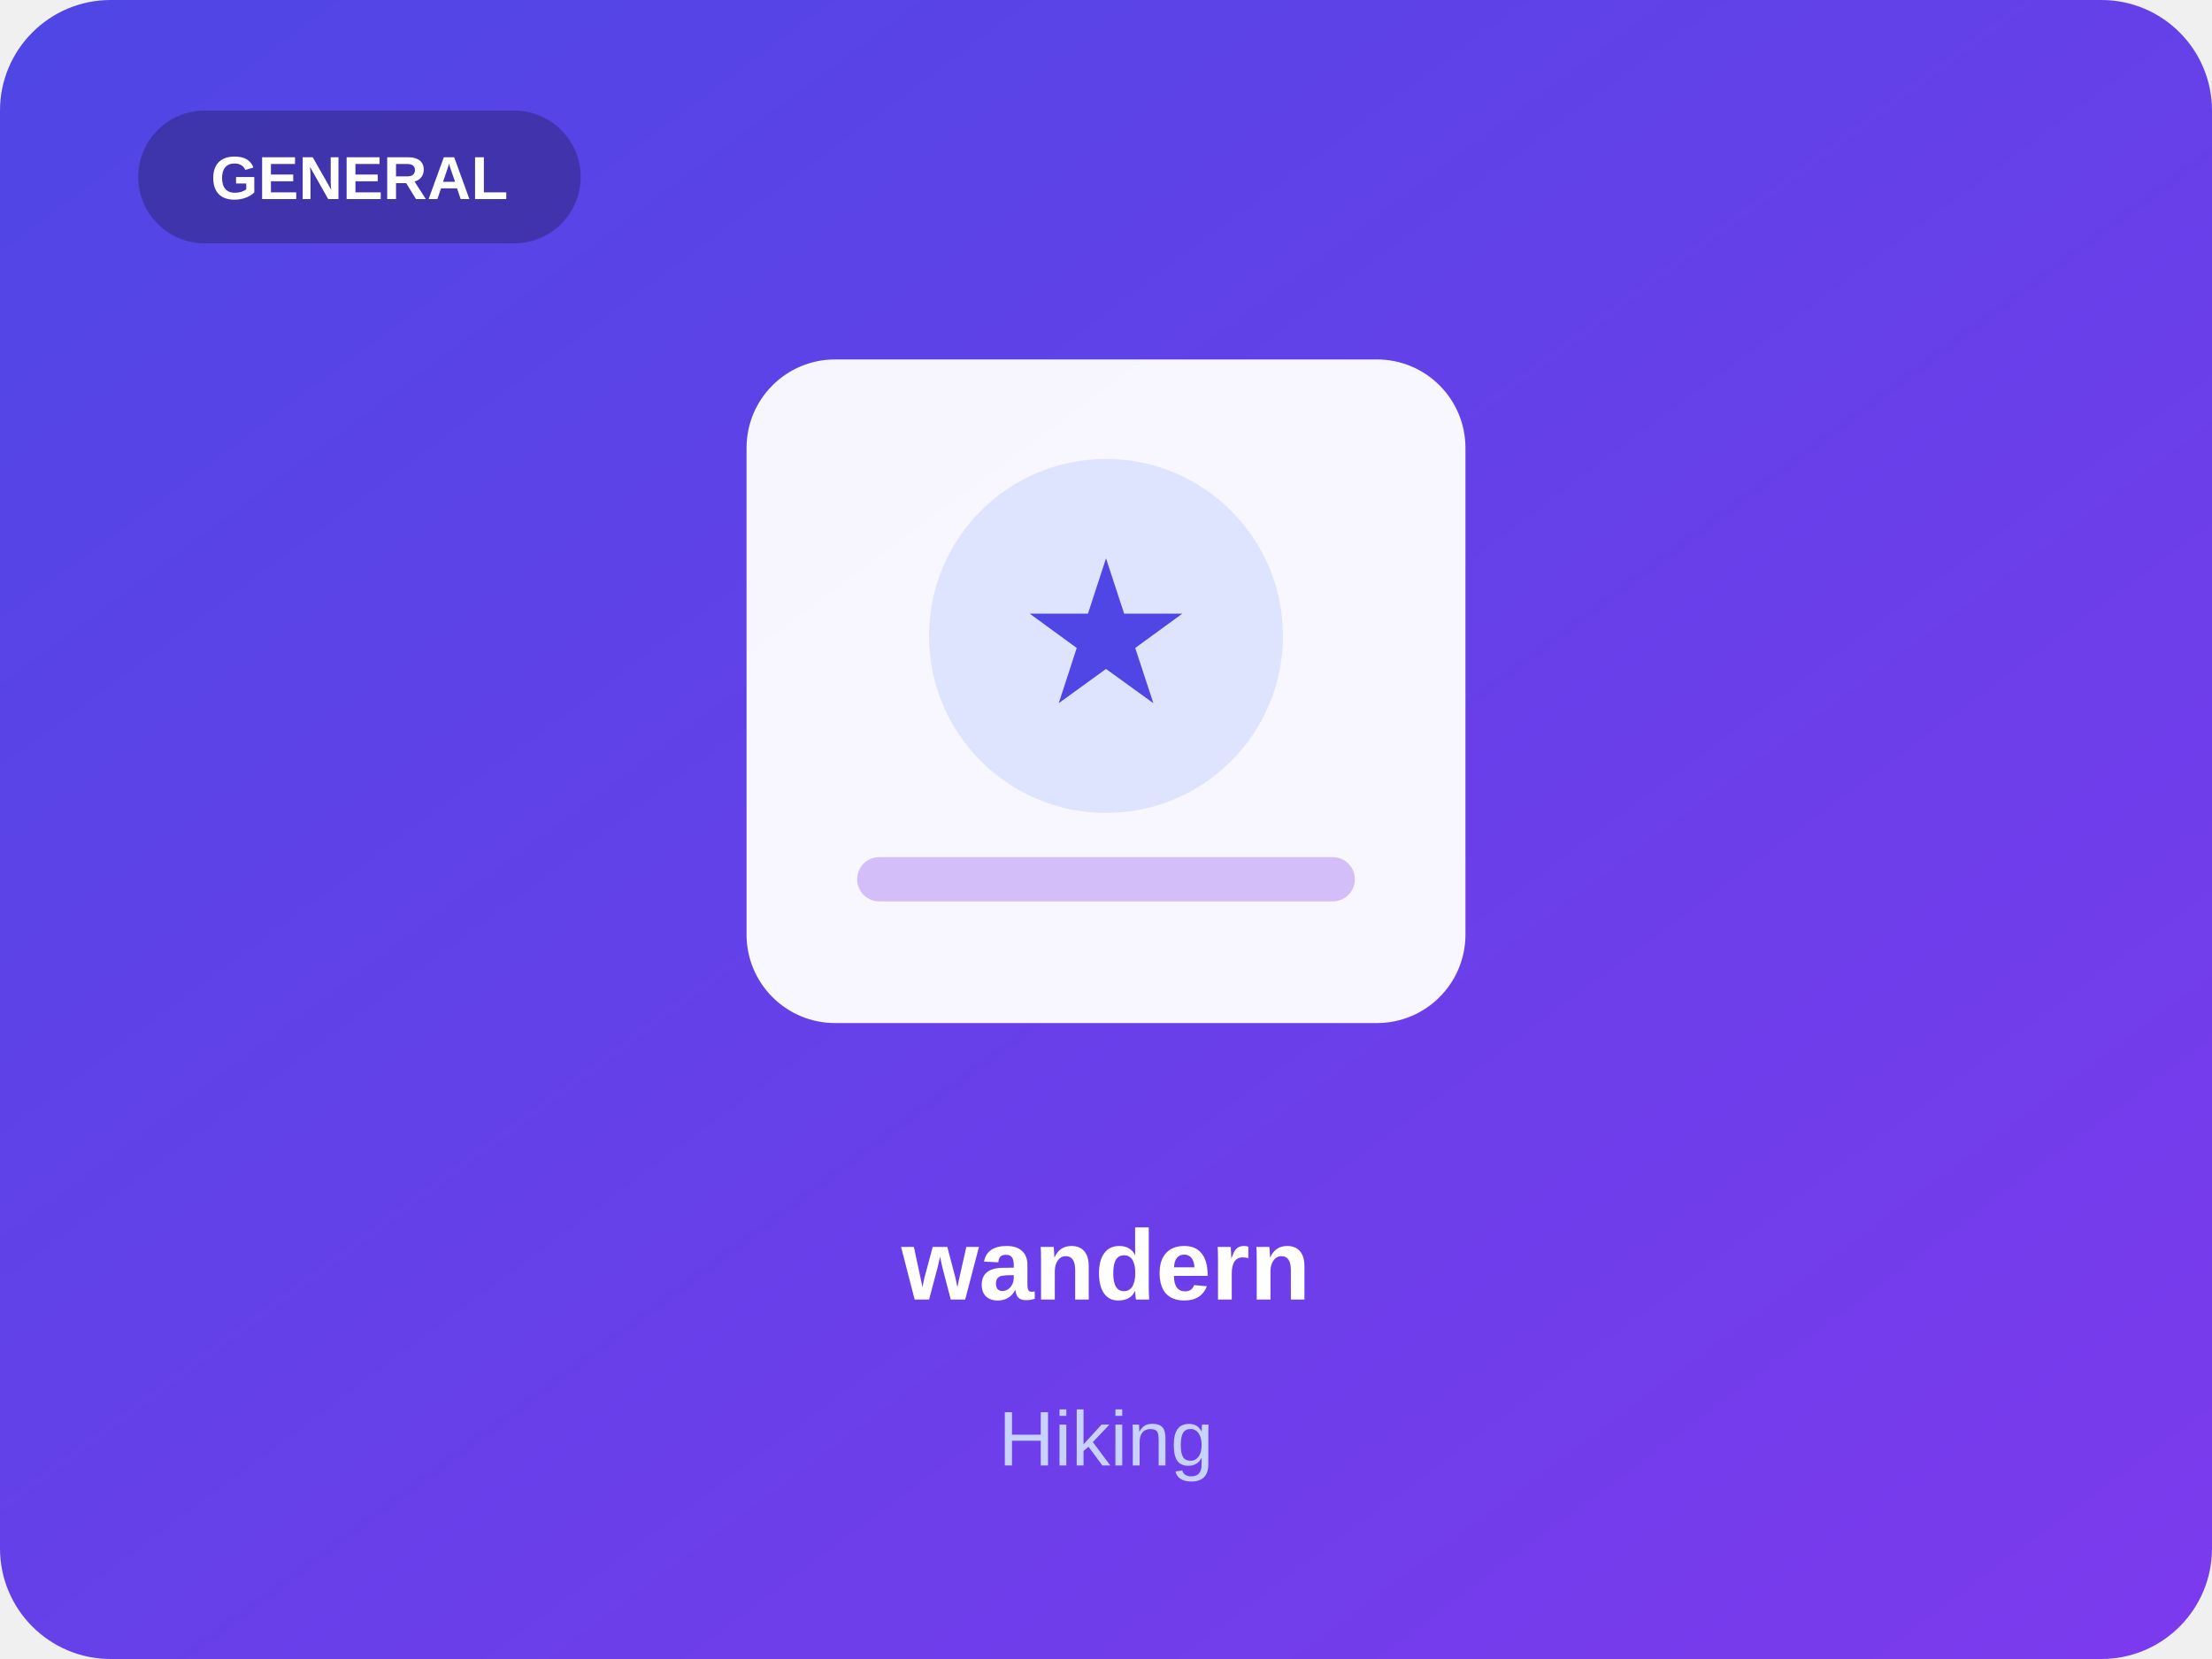
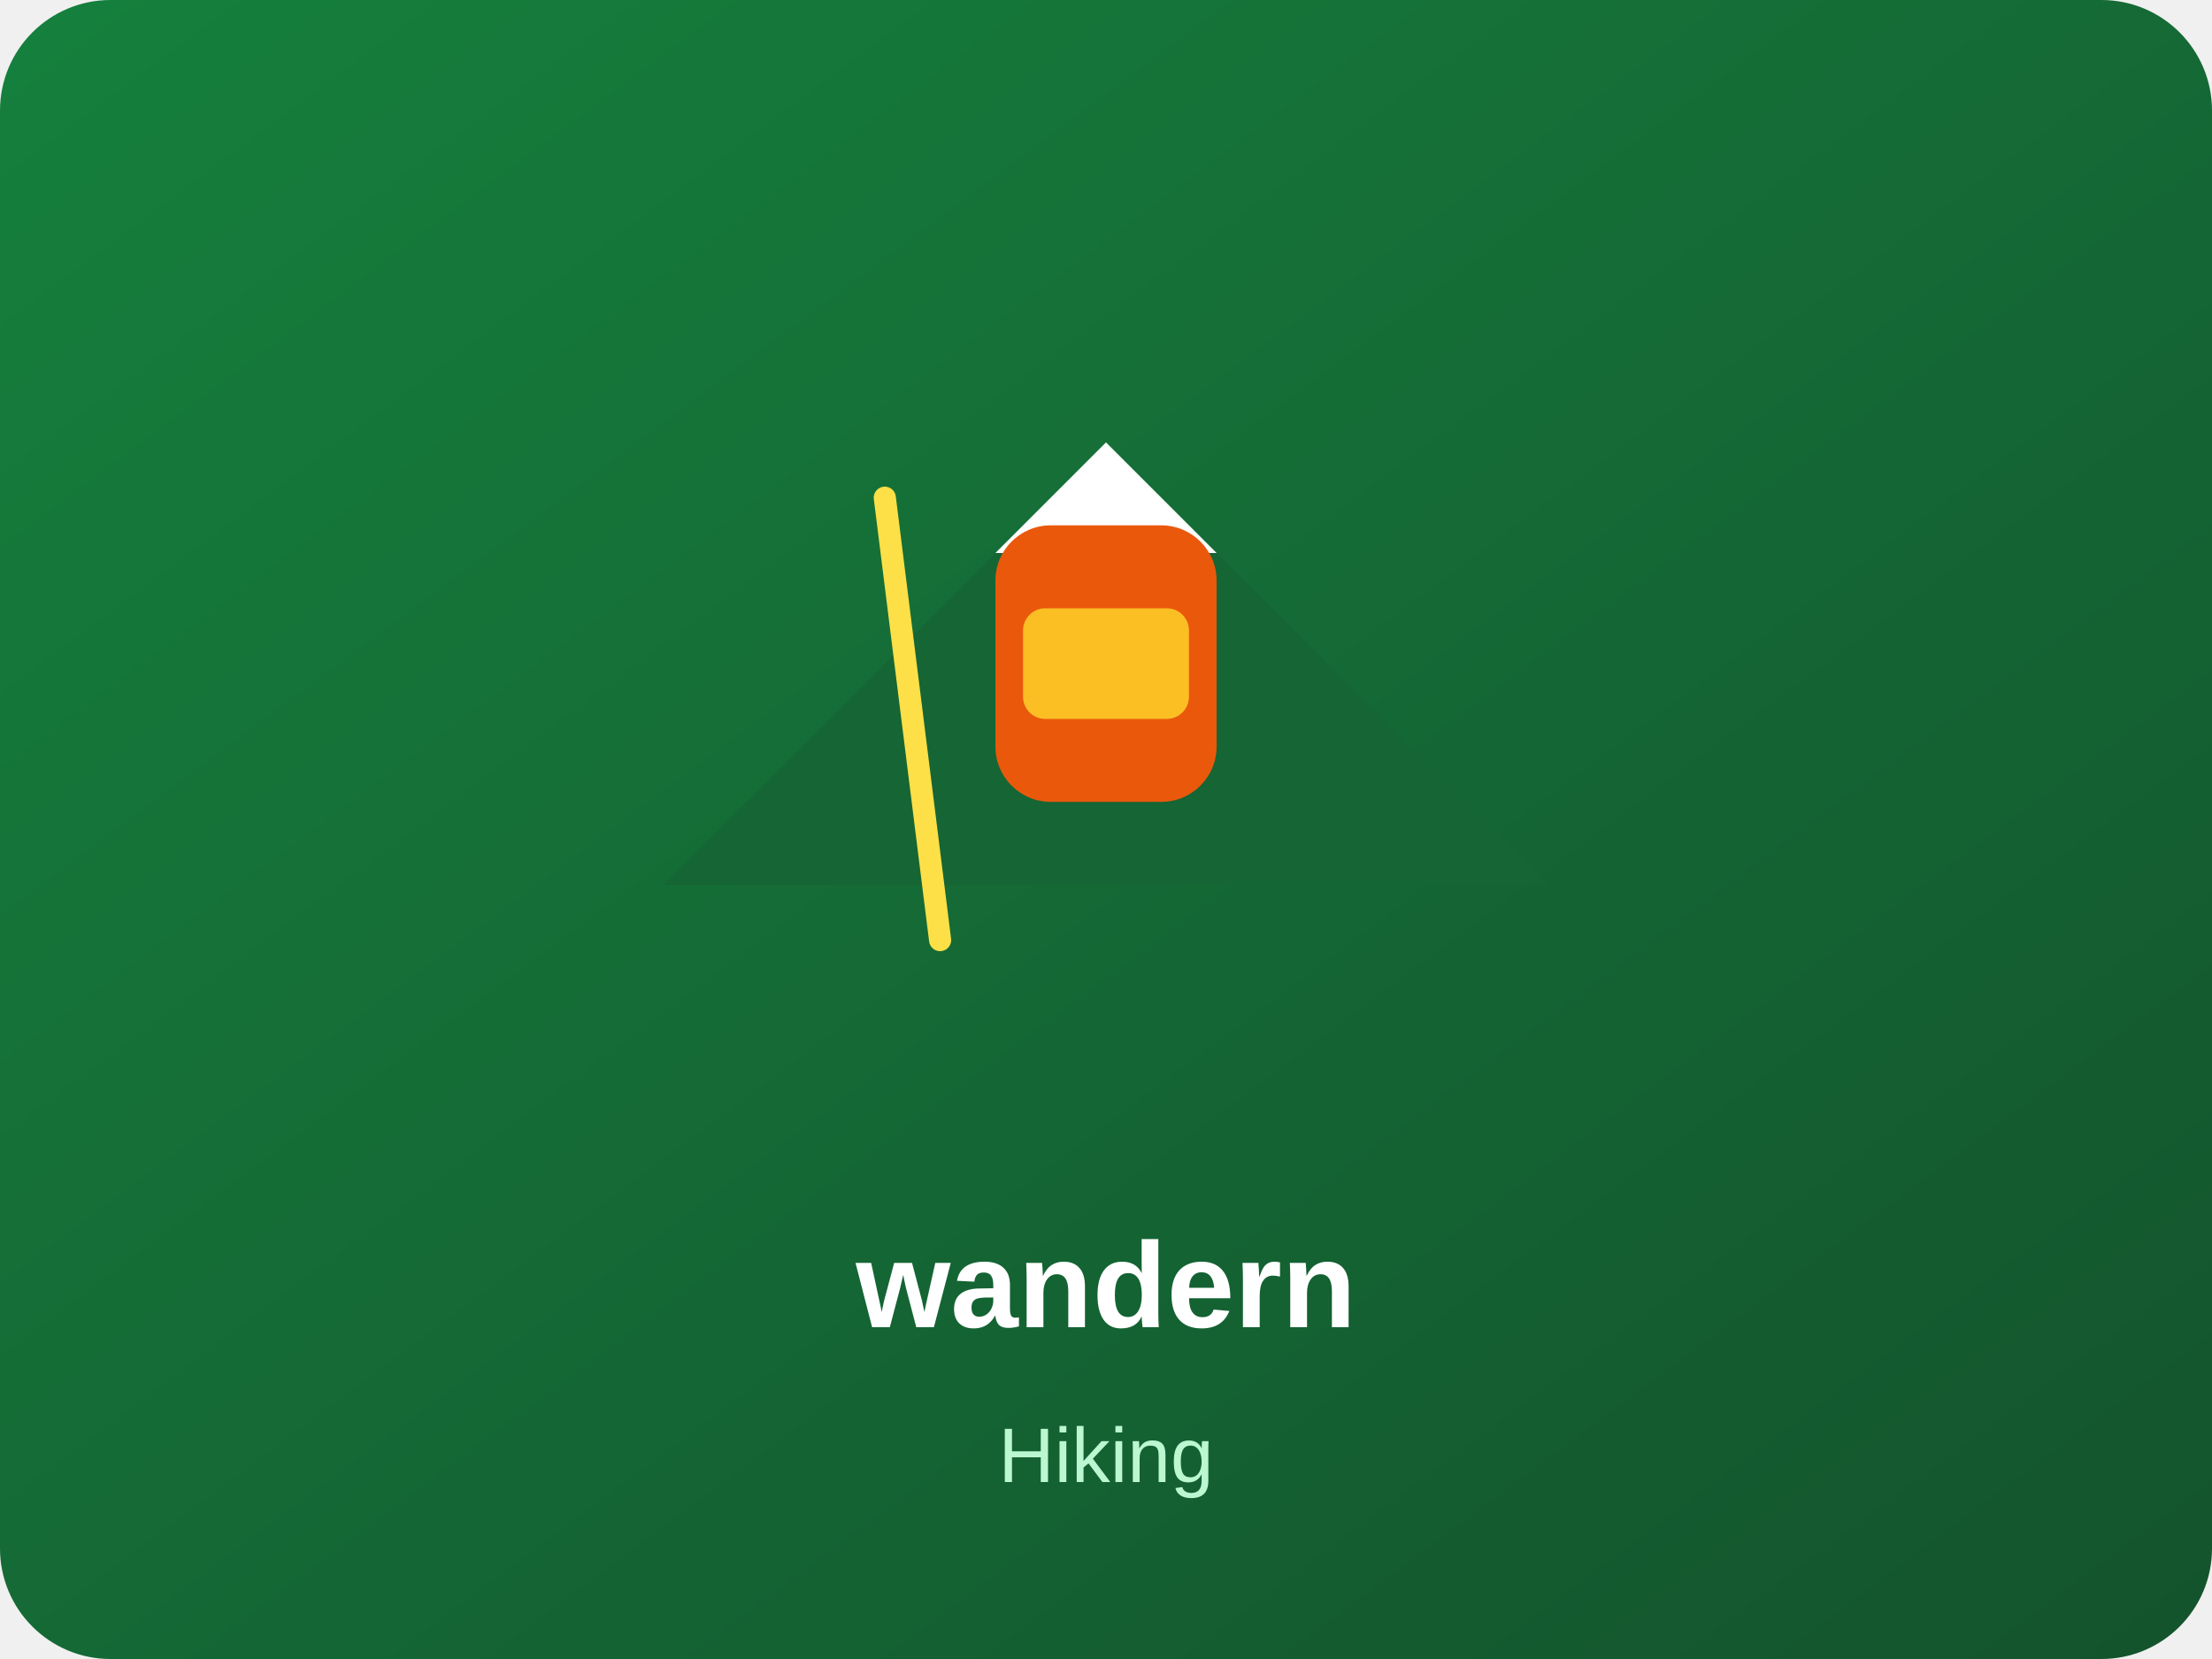
- <svg xmlns="http://www.w3.org/2000/svg" viewBox="0 0 400 300" width="100%" height="100%">
+ <svg xmlns="http://www.w3.org/2000/svg" viewBox="0 0 400 300">
  <defs>
-     <linearGradient id="bg_241" x1="0%" y1="0%" x2="100%" y2="100%">
-       <stop offset="0%" stop-color="#4F46E5" />
-       <stop offset="100%" stop-color="#7C3AED" />
+     <linearGradient id="bg241" x1="0%" y1="0%" x2="100%" y2="100%">
+       <stop offset="0%" stop-color="#15803D" />
+       <stop offset="100%" stop-color="#14532D" />
    </linearGradient>
  </defs>
-   <rect width="400" height="300" rx="20" fill="url(#bg_241)" />
-   <rect x="25" y="20" width="80" height="24" rx="12" fill="#000000" fill-opacity="0.25" />
-   <text x="65" y="36" font-family="Arial, sans-serif" font-size="11" font-weight="bold" fill="#FFFFFF" text-anchor="middle">GENERAL</text>
-   <rect x="135" y="65" width="130" height="120" rx="16" fill="#FFFFFF" fill-opacity="0.95" />
-   <circle cx="200" cy="115" r="32" fill="#C7D2FE" fill-opacity="0.5" />
-   <text x="200" y="127" font-family="Arial, sans-serif" font-size="36" font-weight="bold" fill="#4F46E5" text-anchor="middle">★</text>
-   <rect x="155" y="155" width="90" height="8" rx="4" fill="#7C3AED" fill-opacity="0.3" />
-   <text x="200" y="235" font-family="Arial, sans-serif" font-size="18" font-weight="bold" fill="#FFFFFF" text-anchor="middle">wandern</text>
-   <text x="200" y="265" font-family="Arial, sans-serif" font-size="14" fill="#C7D2FE" text-anchor="middle">Hiking</text>
+   <rect width="400" height="300" rx="20" fill="url(#bg241)" />
+   <polygon points="120,160 200,80 280,160" fill="#166534" />
+   <polygon points="180,100 200,80 220,100" fill="#FFFFFF" />
+   <line x1="160" y1="90" x2="170" y2="170" stroke="#FDE047" stroke-width="4" stroke-linecap="round" />
+   <rect x="180" y="95" width="40" height="50" rx="10" fill="#EA580C" />
+   <rect x="185" y="110" width="30" height="20" rx="4" fill="#FBBF24" />
+   <text x="200" y="240" font-family="Arial, sans-serif" font-size="22" font-weight="bold" fill="#FFFFFF" text-anchor="middle">wandern</text>
+   <text x="200" y="268" font-family="Arial, sans-serif" font-size="14" fill="#BBF7D0" text-anchor="middle">Hiking</text>
</svg>
